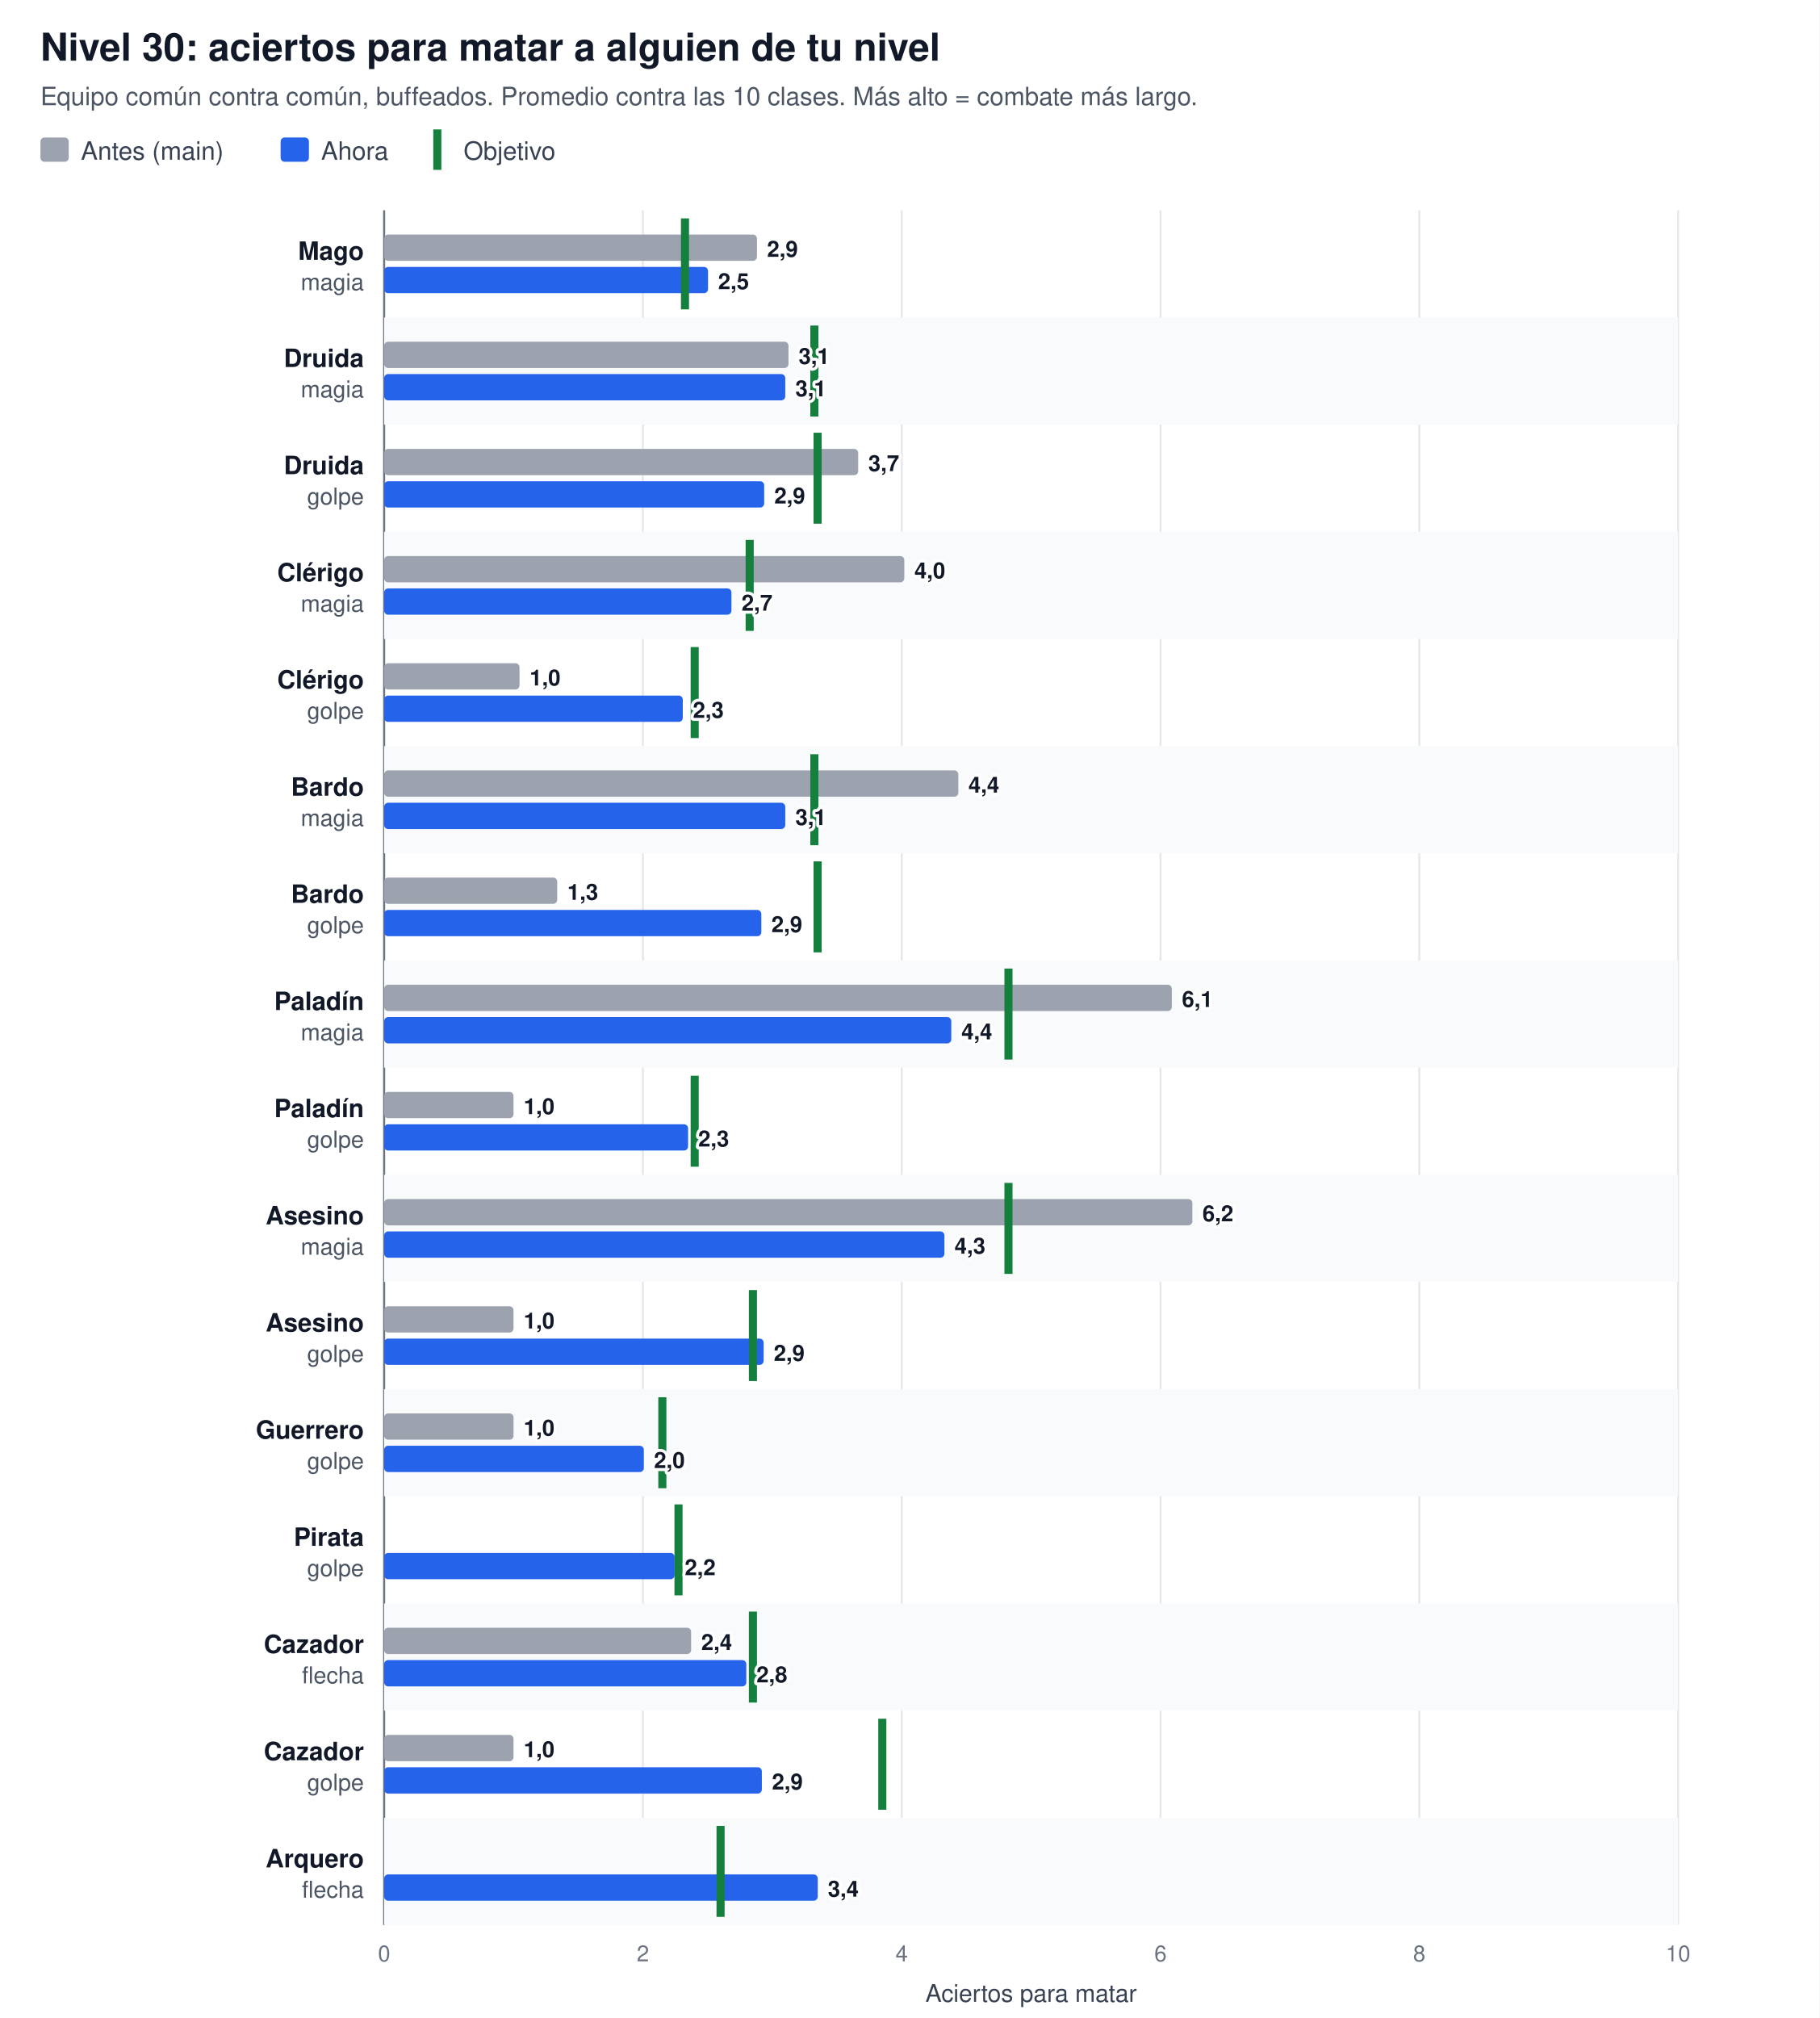
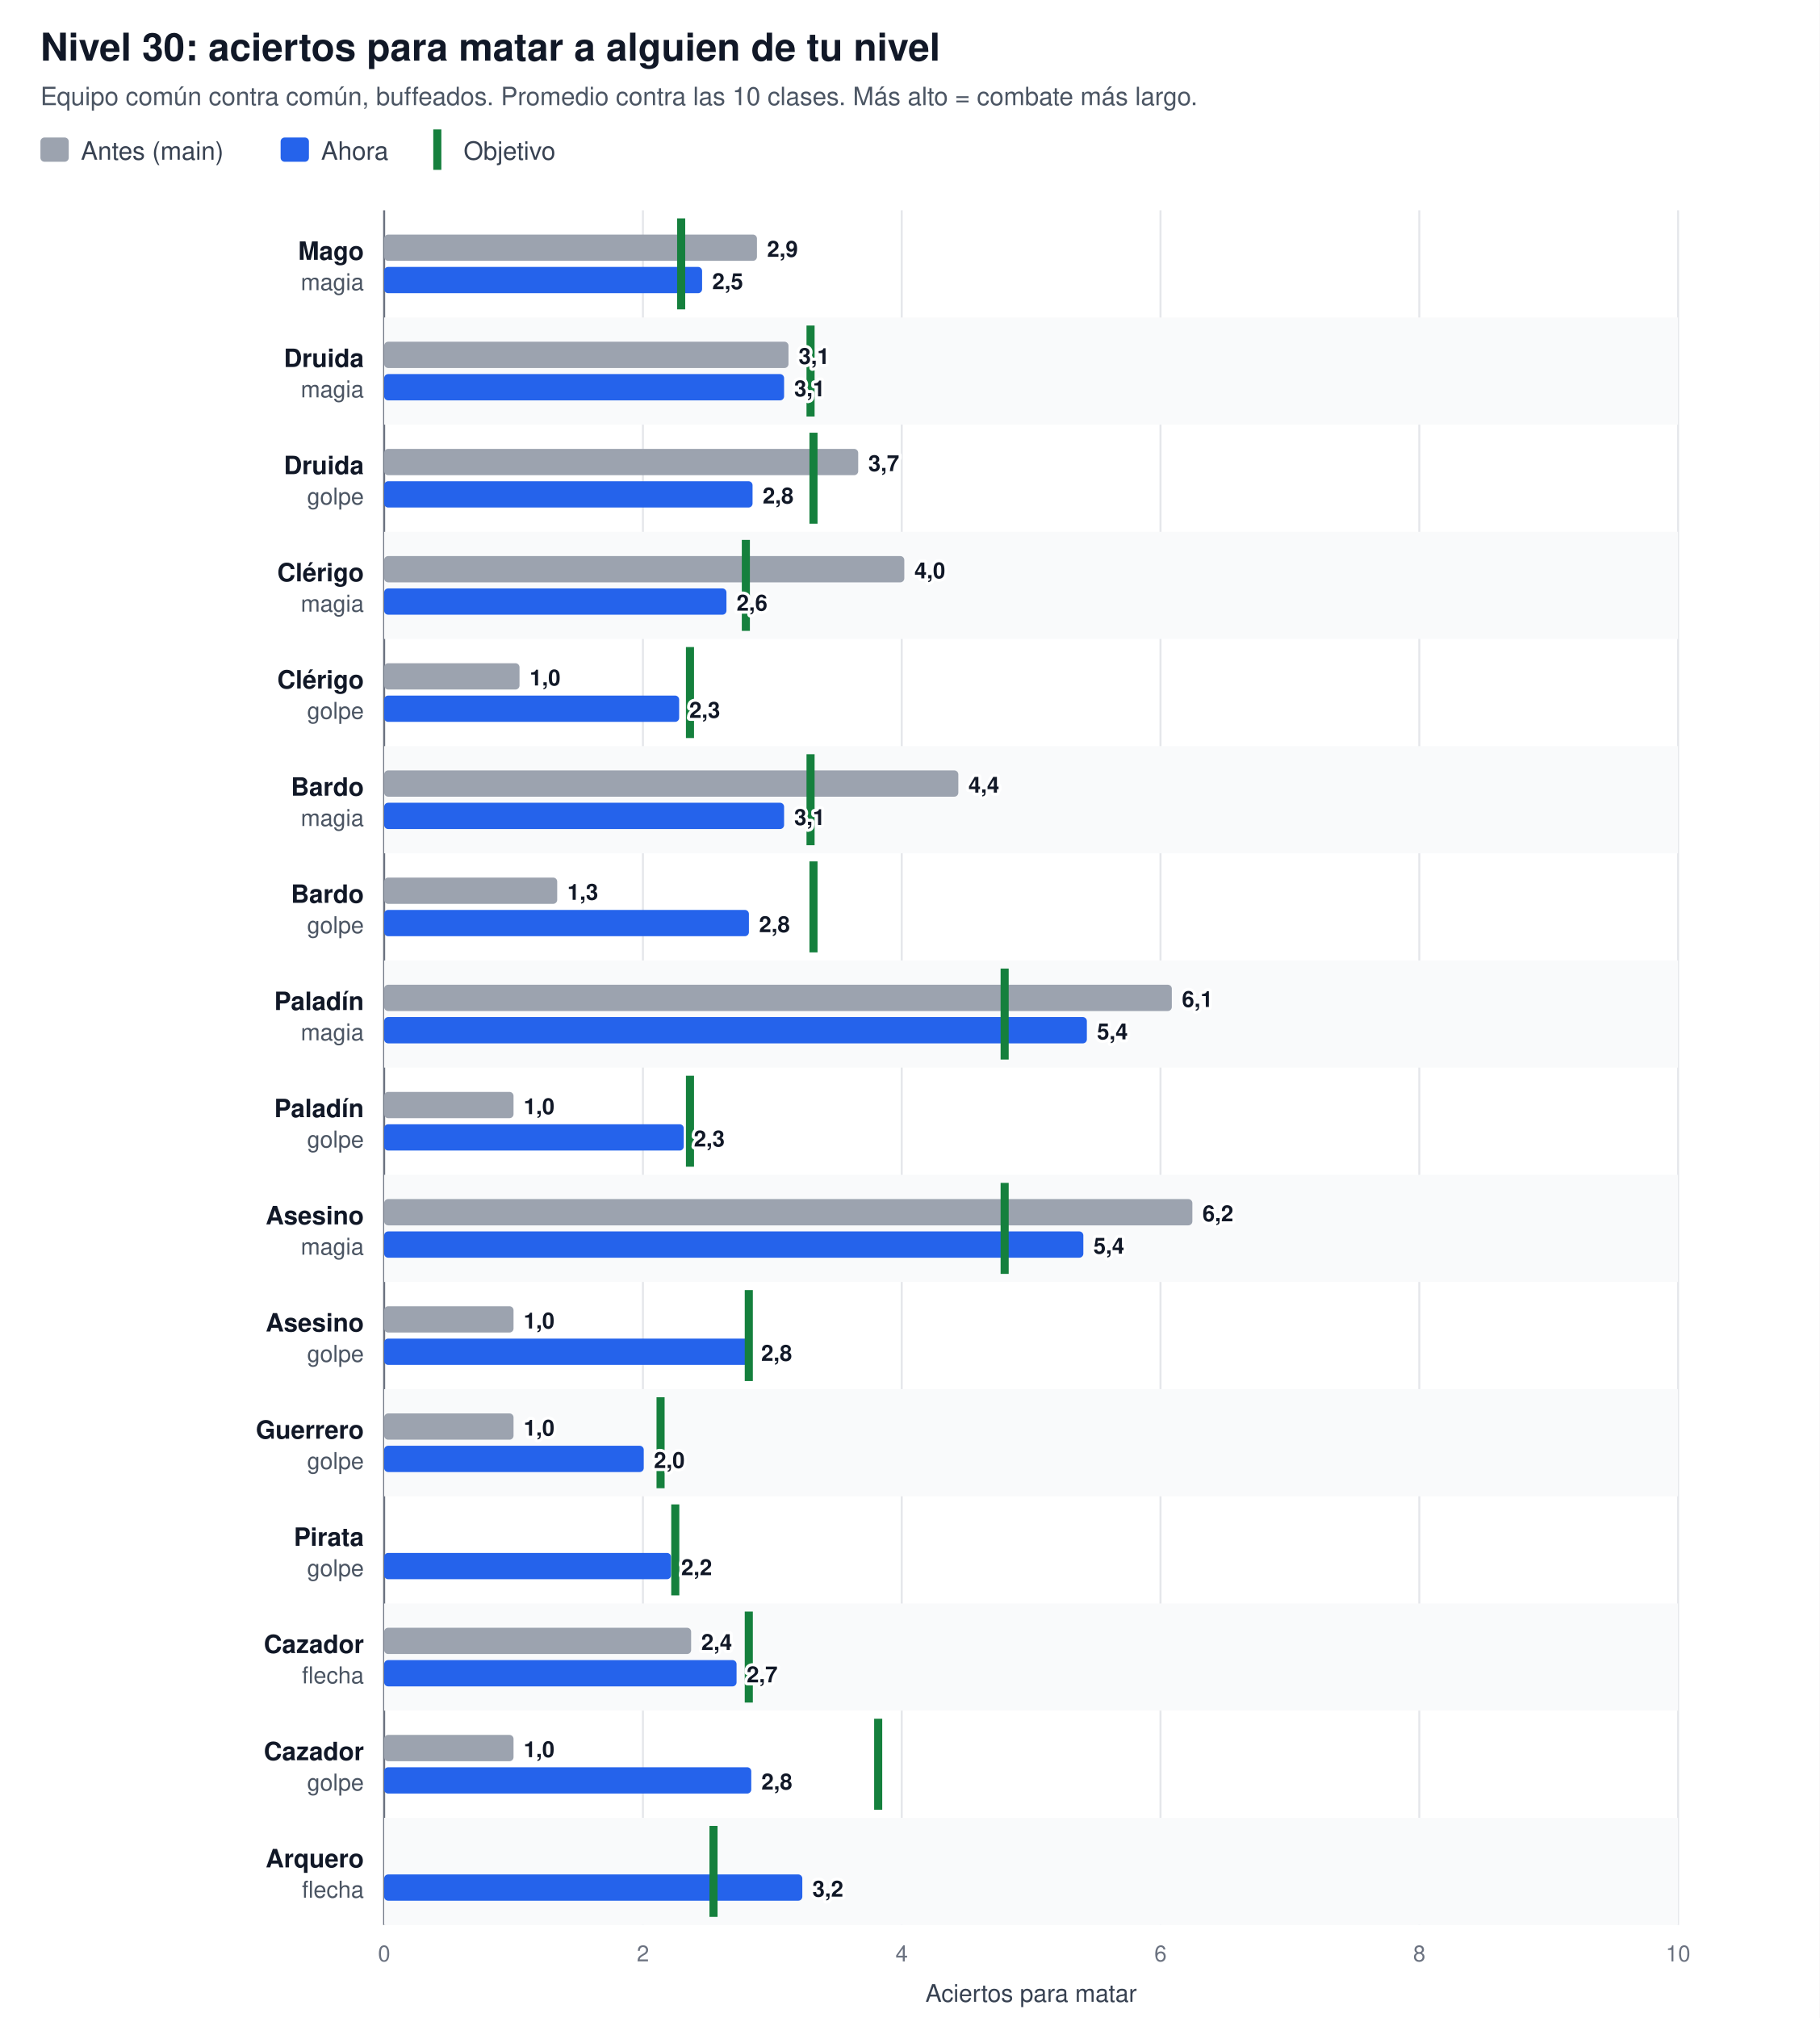
<svg xmlns="http://www.w3.org/2000/svg" width="900" height="998" viewBox="0 0 900 998" font-family="Helvetica, Arial, sans-serif">
  <rect width="100%" height="100%" fill="#ffffff" />
  <text x="20" y="30" font-size="19" font-weight="700" fill="#111827">Nivel 30: aciertos para matar a alguien de tu nivel</text>
  <text x="20" y="52" font-size="12.5" fill="#4b5563">Equipo común contra común, buffeados. Promedio contra las 10 clases. Más alto = combate más largo.</text>
  <rect x="20" y="68" width="14" height="12" fill="#9ca3af" rx="2" />
  <text x="40" y="79" font-size="12.5" fill="#374151">Antes (main)</text>
  <rect x="138.8" y="68" width="14" height="12" fill="#2563eb" rx="2" />
  <text x="158.8" y="79" font-size="12.5" fill="#374151">Ahora</text>
  <rect x="214.3" y="64" width="4" height="20" fill="#15803d" />
  <text x="229.3" y="79" font-size="12.5" fill="#374151">Objetivo</text>
  <line x1="190" y1="104" x2="190" y2="952" stroke="#6b7280" stroke-width="1" />
  <text x="190" y="970" font-size="11" text-anchor="middle" fill="#6b7280">0</text>
  <line x1="318" y1="104" x2="318" y2="952" stroke="#e5e7eb" stroke-width="1" />
  <text x="318" y="970" font-size="11" text-anchor="middle" fill="#6b7280">2</text>
  <line x1="446" y1="104" x2="446" y2="952" stroke="#e5e7eb" stroke-width="1" />
  <text x="446" y="970" font-size="11" text-anchor="middle" fill="#6b7280">4</text>
  <line x1="574" y1="104" x2="574" y2="952" stroke="#e5e7eb" stroke-width="1" />
  <text x="574" y="970" font-size="11" text-anchor="middle" fill="#6b7280">6</text>
  <line x1="702" y1="104" x2="702" y2="952" stroke="#e5e7eb" stroke-width="1" />
  <text x="702" y="970" font-size="11" text-anchor="middle" fill="#6b7280">8</text>
  <line x1="830" y1="104" x2="830" y2="952" stroke="#e5e7eb" stroke-width="1" />
  <text x="830" y="970" font-size="11" text-anchor="middle" fill="#6b7280">10</text>
  <text x="510" y="990" font-size="12" text-anchor="middle" fill="#374151">Aciertos para matar</text>
  <text x="180" y="128.5" font-size="12.5" font-weight="600" text-anchor="end" fill="#111827">Mago</text>
  <text x="180" y="143.5" font-size="11.5" text-anchor="end" fill="#4b5563">magia</text>
  <rect x="190" y="116" width="184.4" height="13" fill="#9ca3af" rx="2" />
-   <rect x="190" y="132" width="160.192" height="13" fill="#2563eb" rx="2" />
-   <rect x="336.8" y="108" width="4" height="45" fill="#15803d" />
+   <rect x="190" y="132" width="157.265" height="13" fill="#2563eb" rx="2" />
+   <rect x="334.909" y="108" width="4" height="45" fill="#15803d" />
  <text x="379.4" y="127" font-size="11" font-weight="600" fill="#111827" paint-order="stroke" stroke="#ffffff" stroke-width="3" stroke-linejoin="round">2,9</text>
-   <text x="355.192" y="143" font-size="11" font-weight="600" fill="#111827" paint-order="stroke" stroke="#ffffff" stroke-width="3" stroke-linejoin="round">2,5</text>
+   <text x="352.265" y="143" font-size="11" font-weight="600" fill="#111827" paint-order="stroke" stroke="#ffffff" stroke-width="3" stroke-linejoin="round">2,5</text>
  <rect x="190" y="157" width="640" height="53" fill="#f9fafb" />
  <text x="180" y="181.5" font-size="12.5" font-weight="600" text-anchor="end" fill="#111827">Druida</text>
  <text x="180" y="196.5" font-size="11.5" text-anchor="end" fill="#4b5563">magia</text>
  <rect x="190" y="169" width="200" height="13" fill="#9ca3af" rx="2" />
-   <rect x="190" y="185" width="198.4" height="13" fill="#2563eb" rx="2" />
-   <rect x="400.8" y="161" width="4" height="45" fill="#15803d" />
+   <rect x="190" y="185" width="197.818" height="13" fill="#2563eb" rx="2" />
+   <rect x="398.909" y="161" width="4" height="45" fill="#15803d" />
  <text x="395" y="180" font-size="11" font-weight="600" fill="#111827" paint-order="stroke" stroke="#ffffff" stroke-width="3" stroke-linejoin="round">3,1</text>
-   <text x="393.4" y="196" font-size="11" font-weight="600" fill="#111827" paint-order="stroke" stroke="#ffffff" stroke-width="3" stroke-linejoin="round">3,1</text>
+   <text x="392.818" y="196" font-size="11" font-weight="600" fill="#111827" paint-order="stroke" stroke="#ffffff" stroke-width="3" stroke-linejoin="round">3,1</text>
  <text x="180" y="234.5" font-size="12.5" font-weight="600" text-anchor="end" fill="#111827">Druida</text>
  <text x="180" y="249.5" font-size="11.5" text-anchor="end" fill="#4b5563">golpe</text>
  <rect x="190" y="222" width="234.48" height="13" fill="#9ca3af" rx="2" />
-   <rect x="190" y="238" width="187.968" height="13" fill="#2563eb" rx="2" />
-   <rect x="402.4" y="214" width="4" height="45" fill="#15803d" />
+   <rect x="190" y="238" width="182.225" height="13" fill="#2563eb" rx="2" />
+   <rect x="400.364" y="214" width="4" height="45" fill="#15803d" />
  <text x="429.48" y="233" font-size="11" font-weight="600" fill="#111827" paint-order="stroke" stroke="#ffffff" stroke-width="3" stroke-linejoin="round">3,7</text>
-   <text x="382.968" y="249" font-size="11" font-weight="600" fill="#111827" paint-order="stroke" stroke="#ffffff" stroke-width="3" stroke-linejoin="round">2,9</text>
+   <text x="377.225" y="249" font-size="11" font-weight="600" fill="#111827" paint-order="stroke" stroke="#ffffff" stroke-width="3" stroke-linejoin="round">2,8</text>
  <rect x="190" y="263" width="640" height="53" fill="#f9fafb" />
  <text x="180" y="287.5" font-size="12.5" font-weight="600" text-anchor="end" fill="#111827">Clérigo</text>
  <text x="180" y="302.5" font-size="11.5" text-anchor="end" fill="#4b5563">magia</text>
  <rect x="190" y="275" width="257.28" height="13" fill="#9ca3af" rx="2" />
-   <rect x="190" y="291" width="171.776" height="13" fill="#2563eb" rx="2" />
-   <rect x="368.8" y="267" width="4" height="45" fill="#15803d" />
+   <rect x="190" y="291" width="169.309" height="13" fill="#2563eb" rx="2" />
+   <rect x="366.909" y="267" width="4" height="45" fill="#15803d" />
  <text x="452.28" y="286" font-size="11" font-weight="600" fill="#111827" paint-order="stroke" stroke="#ffffff" stroke-width="3" stroke-linejoin="round">4,0</text>
-   <text x="366.776" y="302" font-size="11" font-weight="600" fill="#111827" paint-order="stroke" stroke="#ffffff" stroke-width="3" stroke-linejoin="round">2,7</text>
+   <text x="364.309" y="302" font-size="11" font-weight="600" fill="#111827" paint-order="stroke" stroke="#ffffff" stroke-width="3" stroke-linejoin="round">2,6</text>
  <text x="180" y="340.5" font-size="12.5" font-weight="600" text-anchor="end" fill="#111827">Clérigo</text>
  <text x="180" y="355.5" font-size="11.5" text-anchor="end" fill="#4b5563">golpe</text>
  <rect x="190" y="328" width="66.96" height="13" fill="#9ca3af" rx="2" />
-   <rect x="190" y="344" width="147.712" height="13" fill="#2563eb" rx="2" />
-   <rect x="341.6" y="320" width="4" height="45" fill="#15803d" />
+   <rect x="190" y="344" width="145.92" height="13" fill="#2563eb" rx="2" />
+   <rect x="339.273" y="320" width="4" height="45" fill="#15803d" />
  <text x="261.96" y="339" font-size="11" font-weight="600" fill="#111827" paint-order="stroke" stroke="#ffffff" stroke-width="3" stroke-linejoin="round">1,0</text>
-   <text x="342.712" y="355" font-size="11" font-weight="600" fill="#111827" paint-order="stroke" stroke="#ffffff" stroke-width="3" stroke-linejoin="round">2,3</text>
+   <text x="340.92" y="355" font-size="11" font-weight="600" fill="#111827" paint-order="stroke" stroke="#ffffff" stroke-width="3" stroke-linejoin="round">2,3</text>
  <rect x="190" y="369" width="640" height="53" fill="#f9fafb" />
  <text x="180" y="393.5" font-size="12.5" font-weight="600" text-anchor="end" fill="#111827">Bardo</text>
  <text x="180" y="408.5" font-size="11.5" text-anchor="end" fill="#4b5563">magia</text>
  <rect x="190" y="381" width="284" height="13" fill="#9ca3af" rx="2" />
-   <rect x="190" y="397" width="198.4" height="13" fill="#2563eb" rx="2" />
-   <rect x="400.8" y="373" width="4" height="45" fill="#15803d" />
+   <rect x="190" y="397" width="197.818" height="13" fill="#2563eb" rx="2" />
+   <rect x="398.909" y="373" width="4" height="45" fill="#15803d" />
  <text x="479" y="392" font-size="11" font-weight="600" fill="#111827" paint-order="stroke" stroke="#ffffff" stroke-width="3" stroke-linejoin="round">4,4</text>
-   <text x="393.4" y="408" font-size="11" font-weight="600" fill="#111827" paint-order="stroke" stroke="#ffffff" stroke-width="3" stroke-linejoin="round">3,1</text>
+   <text x="392.818" y="408" font-size="11" font-weight="600" fill="#111827" paint-order="stroke" stroke="#ffffff" stroke-width="3" stroke-linejoin="round">3,1</text>
  <text x="180" y="446.5" font-size="12.5" font-weight="600" text-anchor="end" fill="#111827">Bardo</text>
  <text x="180" y="461.5" font-size="11.5" text-anchor="end" fill="#4b5563">golpe</text>
  <rect x="190" y="434" width="85.6" height="13" fill="#9ca3af" rx="2" />
-   <rect x="190" y="450" width="186.56" height="13" fill="#2563eb" rx="2" />
-   <rect x="402.4" y="426" width="4" height="45" fill="#15803d" />
+   <rect x="190" y="450" width="180.422" height="13" fill="#2563eb" rx="2" />
+   <rect x="400.364" y="426" width="4" height="45" fill="#15803d" />
  <text x="280.6" y="445" font-size="11" font-weight="600" fill="#111827" paint-order="stroke" stroke="#ffffff" stroke-width="3" stroke-linejoin="round">1,3</text>
-   <text x="381.56" y="461" font-size="11" font-weight="600" fill="#111827" paint-order="stroke" stroke="#ffffff" stroke-width="3" stroke-linejoin="round">2,9</text>
+   <text x="375.422" y="461" font-size="11" font-weight="600" fill="#111827" paint-order="stroke" stroke="#ffffff" stroke-width="3" stroke-linejoin="round">2,8</text>
  <rect x="190" y="475" width="640" height="53" fill="#f9fafb" />
  <text x="180" y="499.5" font-size="12.5" font-weight="600" text-anchor="end" fill="#111827">Paladín</text>
  <text x="180" y="514.5" font-size="11.5" text-anchor="end" fill="#4b5563">magia</text>
  <rect x="190" y="487" width="389.6" height="13" fill="#9ca3af" rx="2" />
-   <rect x="190" y="503" width="280.512" height="13" fill="#2563eb" rx="2" />
-   <rect x="496.8" y="479" width="4" height="45" fill="#15803d" />
+   <rect x="190" y="503" width="347.578" height="13" fill="#2563eb" rx="2" />
+   <rect x="494.909" y="479" width="4" height="45" fill="#15803d" />
  <text x="584.6" y="498" font-size="11" font-weight="600" fill="#111827" paint-order="stroke" stroke="#ffffff" stroke-width="3" stroke-linejoin="round">6,1</text>
-   <text x="475.512" y="514" font-size="11" font-weight="600" fill="#111827" paint-order="stroke" stroke="#ffffff" stroke-width="3" stroke-linejoin="round">4,4</text>
+   <text x="542.578" y="514" font-size="11" font-weight="600" fill="#111827" paint-order="stroke" stroke="#ffffff" stroke-width="3" stroke-linejoin="round">5,4</text>
  <text x="180" y="552.5" font-size="12.5" font-weight="600" text-anchor="end" fill="#111827">Paladín</text>
  <text x="180" y="567.5" font-size="11.5" text-anchor="end" fill="#4b5563">golpe</text>
  <rect x="190" y="540" width="64" height="13" fill="#9ca3af" rx="2" />
-   <rect x="190" y="556" width="150.336" height="13" fill="#2563eb" rx="2" />
-   <rect x="341.6" y="532" width="4" height="45" fill="#15803d" />
+   <rect x="190" y="556" width="148.189" height="13" fill="#2563eb" rx="2" />
+   <rect x="339.273" y="532" width="4" height="45" fill="#15803d" />
  <text x="259" y="551" font-size="11" font-weight="600" fill="#111827" paint-order="stroke" stroke="#ffffff" stroke-width="3" stroke-linejoin="round">1,0</text>
-   <text x="345.336" y="567" font-size="11" font-weight="600" fill="#111827" paint-order="stroke" stroke="#ffffff" stroke-width="3" stroke-linejoin="round">2,3</text>
+   <text x="343.189" y="567" font-size="11" font-weight="600" fill="#111827" paint-order="stroke" stroke="#ffffff" stroke-width="3" stroke-linejoin="round">2,3</text>
  <rect x="190" y="581" width="640" height="53" fill="#f9fafb" />
  <text x="180" y="605.5" font-size="12.5" font-weight="600" text-anchor="end" fill="#111827">Asesino</text>
  <text x="180" y="620.5" font-size="11.5" text-anchor="end" fill="#4b5563">magia</text>
  <rect x="190" y="593" width="399.76" height="13" fill="#9ca3af" rx="2" />
-   <rect x="190" y="609" width="277.12" height="13" fill="#2563eb" rx="2" />
-   <rect x="496.8" y="585" width="4" height="45" fill="#15803d" />
+   <rect x="190" y="609" width="345.833" height="13" fill="#2563eb" rx="2" />
+   <rect x="494.909" y="585" width="4" height="45" fill="#15803d" />
  <text x="594.76" y="604" font-size="11" font-weight="600" fill="#111827" paint-order="stroke" stroke="#ffffff" stroke-width="3" stroke-linejoin="round">6,2</text>
-   <text x="472.12" y="620" font-size="11" font-weight="600" fill="#111827" paint-order="stroke" stroke="#ffffff" stroke-width="3" stroke-linejoin="round">4,3</text>
+   <text x="540.833" y="620" font-size="11" font-weight="600" fill="#111827" paint-order="stroke" stroke="#ffffff" stroke-width="3" stroke-linejoin="round">5,4</text>
  <text x="180" y="658.5" font-size="12.5" font-weight="600" text-anchor="end" fill="#111827">Asesino</text>
  <text x="180" y="673.5" font-size="11.5" text-anchor="end" fill="#4b5563">golpe</text>
  <rect x="190" y="646" width="64" height="13" fill="#9ca3af" rx="2" />
-   <rect x="190" y="662" width="187.712" height="13" fill="#2563eb" rx="2" />
-   <rect x="370.4" y="638" width="4" height="45" fill="#15803d" />
+   <rect x="190" y="662" width="181.469" height="13" fill="#2563eb" rx="2" />
+   <rect x="368.364" y="638" width="4" height="45" fill="#15803d" />
  <text x="259" y="657" font-size="11" font-weight="600" fill="#111827" paint-order="stroke" stroke="#ffffff" stroke-width="3" stroke-linejoin="round">1,0</text>
-   <text x="382.712" y="673" font-size="11" font-weight="600" fill="#111827" paint-order="stroke" stroke="#ffffff" stroke-width="3" stroke-linejoin="round">2,9</text>
+   <text x="376.469" y="673" font-size="11" font-weight="600" fill="#111827" paint-order="stroke" stroke="#ffffff" stroke-width="3" stroke-linejoin="round">2,8</text>
  <rect x="190" y="687" width="640" height="53" fill="#f9fafb" />
  <text x="180" y="711.5" font-size="12.5" font-weight="600" text-anchor="end" fill="#111827">Guerrero</text>
  <text x="180" y="726.5" font-size="11.5" text-anchor="end" fill="#4b5563">golpe</text>
  <rect x="190" y="699" width="64" height="13" fill="#9ca3af" rx="2" />
-   <rect x="190" y="715" width="128.448" height="13" fill="#2563eb" rx="2" />
-   <rect x="325.6" y="691" width="4" height="45" fill="#15803d" />
+   <rect x="190" y="715" width="128.407" height="13" fill="#2563eb" rx="2" />
+   <rect x="324.727" y="691" width="4" height="45" fill="#15803d" />
  <text x="259" y="710" font-size="11" font-weight="600" fill="#111827" paint-order="stroke" stroke="#ffffff" stroke-width="3" stroke-linejoin="round">1,0</text>
-   <text x="323.448" y="726" font-size="11" font-weight="600" fill="#111827" paint-order="stroke" stroke="#ffffff" stroke-width="3" stroke-linejoin="round">2,0</text>
+   <text x="323.407" y="726" font-size="11" font-weight="600" fill="#111827" paint-order="stroke" stroke="#ffffff" stroke-width="3" stroke-linejoin="round">2,0</text>
  <text x="180" y="764.5" font-size="12.5" font-weight="600" text-anchor="end" fill="#111827">Pirata</text>
  <text x="180" y="779.5" font-size="11.5" text-anchor="end" fill="#4b5563">golpe</text>
-   <rect x="190" y="768" width="143.68" height="13" fill="#2563eb" rx="2" />
-   <rect x="333.6" y="744" width="4" height="45" fill="#15803d" />
-   <text x="338.68" y="779" font-size="11" font-weight="600" fill="#111827" paint-order="stroke" stroke="#ffffff" stroke-width="3" stroke-linejoin="round">2,2</text>
+   <rect x="190" y="768" width="141.905" height="13" fill="#2563eb" rx="2" />
+   <rect x="332" y="744" width="4" height="45" fill="#15803d" />
+   <text x="336.905" y="779" font-size="11" font-weight="600" fill="#111827" paint-order="stroke" stroke="#ffffff" stroke-width="3" stroke-linejoin="round">2,2</text>
  <rect x="190" y="793" width="640" height="53" fill="#f9fafb" />
  <text x="180" y="817.5" font-size="12.5" font-weight="600" text-anchor="end" fill="#111827">Cazador</text>
  <text x="180" y="832.5" font-size="11.5" text-anchor="end" fill="#4b5563">flecha</text>
  <rect x="190" y="805" width="151.84" height="13" fill="#9ca3af" rx="2" />
-   <rect x="190" y="821" width="179.136" height="13" fill="#2563eb" rx="2" />
-   <rect x="370.4" y="797" width="4" height="45" fill="#15803d" />
+   <rect x="190" y="821" width="174.313" height="13" fill="#2563eb" rx="2" />
+   <rect x="368.364" y="797" width="4" height="45" fill="#15803d" />
  <text x="346.84" y="816" font-size="11" font-weight="600" fill="#111827" paint-order="stroke" stroke="#ffffff" stroke-width="3" stroke-linejoin="round">2,4</text>
-   <text x="374.136" y="832" font-size="11" font-weight="600" fill="#111827" paint-order="stroke" stroke="#ffffff" stroke-width="3" stroke-linejoin="round">2,8</text>
+   <text x="369.313" y="832" font-size="11" font-weight="600" fill="#111827" paint-order="stroke" stroke="#ffffff" stroke-width="3" stroke-linejoin="round">2,7</text>
  <text x="180" y="870.5" font-size="12.5" font-weight="600" text-anchor="end" fill="#111827">Cazador</text>
  <text x="180" y="885.5" font-size="11.5" text-anchor="end" fill="#4b5563">golpe</text>
  <rect x="190" y="858" width="64" height="13" fill="#9ca3af" rx="2" />
-   <rect x="190" y="874" width="186.816" height="13" fill="#2563eb" rx="2" />
-   <rect x="434.4" y="850" width="4" height="45" fill="#15803d" />
+   <rect x="190" y="874" width="181.585" height="13" fill="#2563eb" rx="2" />
+   <rect x="432.364" y="850" width="4" height="45" fill="#15803d" />
  <text x="259" y="869" font-size="11" font-weight="600" fill="#111827" paint-order="stroke" stroke="#ffffff" stroke-width="3" stroke-linejoin="round">1,0</text>
-   <text x="381.816" y="885" font-size="11" font-weight="600" fill="#111827" paint-order="stroke" stroke="#ffffff" stroke-width="3" stroke-linejoin="round">2,9</text>
+   <text x="376.585" y="885" font-size="11" font-weight="600" fill="#111827" paint-order="stroke" stroke="#ffffff" stroke-width="3" stroke-linejoin="round">2,8</text>
  <rect x="190" y="899" width="640" height="53" fill="#f9fafb" />
  <text x="180" y="923.5" font-size="12.5" font-weight="600" text-anchor="end" fill="#111827">Arquero</text>
  <text x="180" y="938.5" font-size="11.5" text-anchor="end" fill="#4b5563">flecha</text>
-   <rect x="190" y="927" width="214.464" height="13" fill="#2563eb" rx="2" />
-   <rect x="354.4" y="903" width="4" height="45" fill="#15803d" />
-   <text x="409.464" y="938" font-size="11" font-weight="600" fill="#111827" paint-order="stroke" stroke="#ffffff" stroke-width="3" stroke-linejoin="round">3,4</text>
+   <rect x="190" y="927" width="206.836" height="13" fill="#2563eb" rx="2" />
+   <rect x="350.909" y="903" width="4" height="45" fill="#15803d" />
+   <text x="401.836" y="938" font-size="11" font-weight="600" fill="#111827" paint-order="stroke" stroke="#ffffff" stroke-width="3" stroke-linejoin="round">3,2</text>
</svg>
